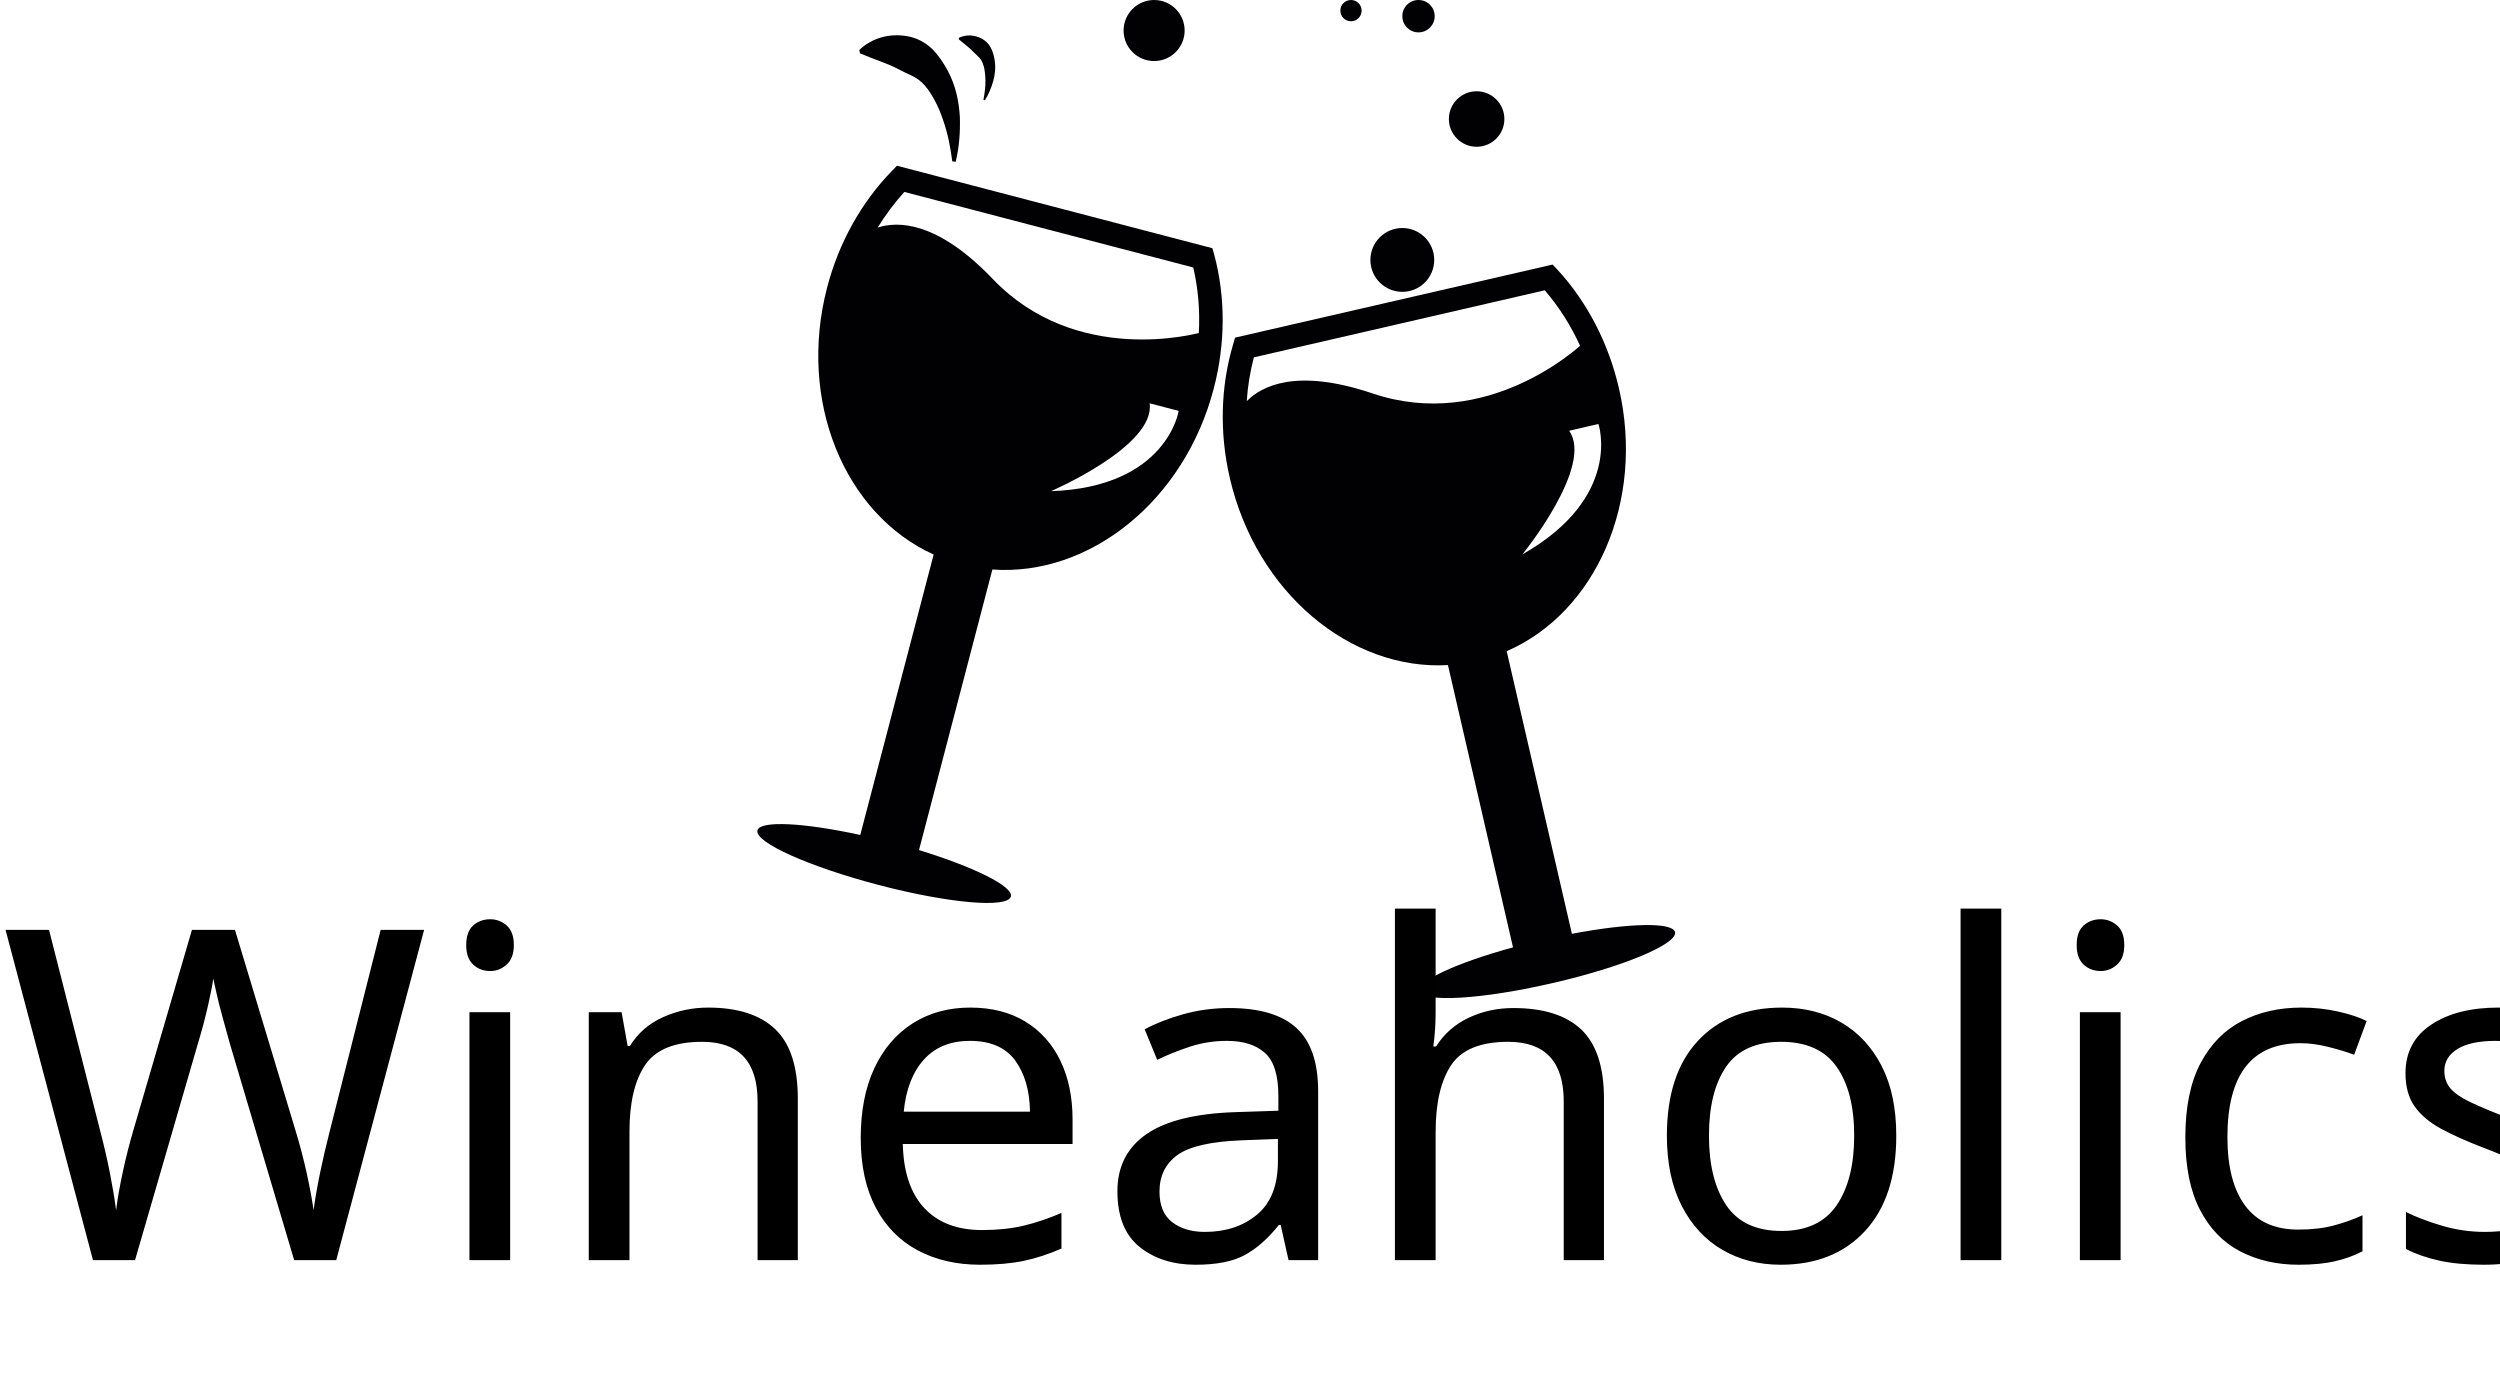
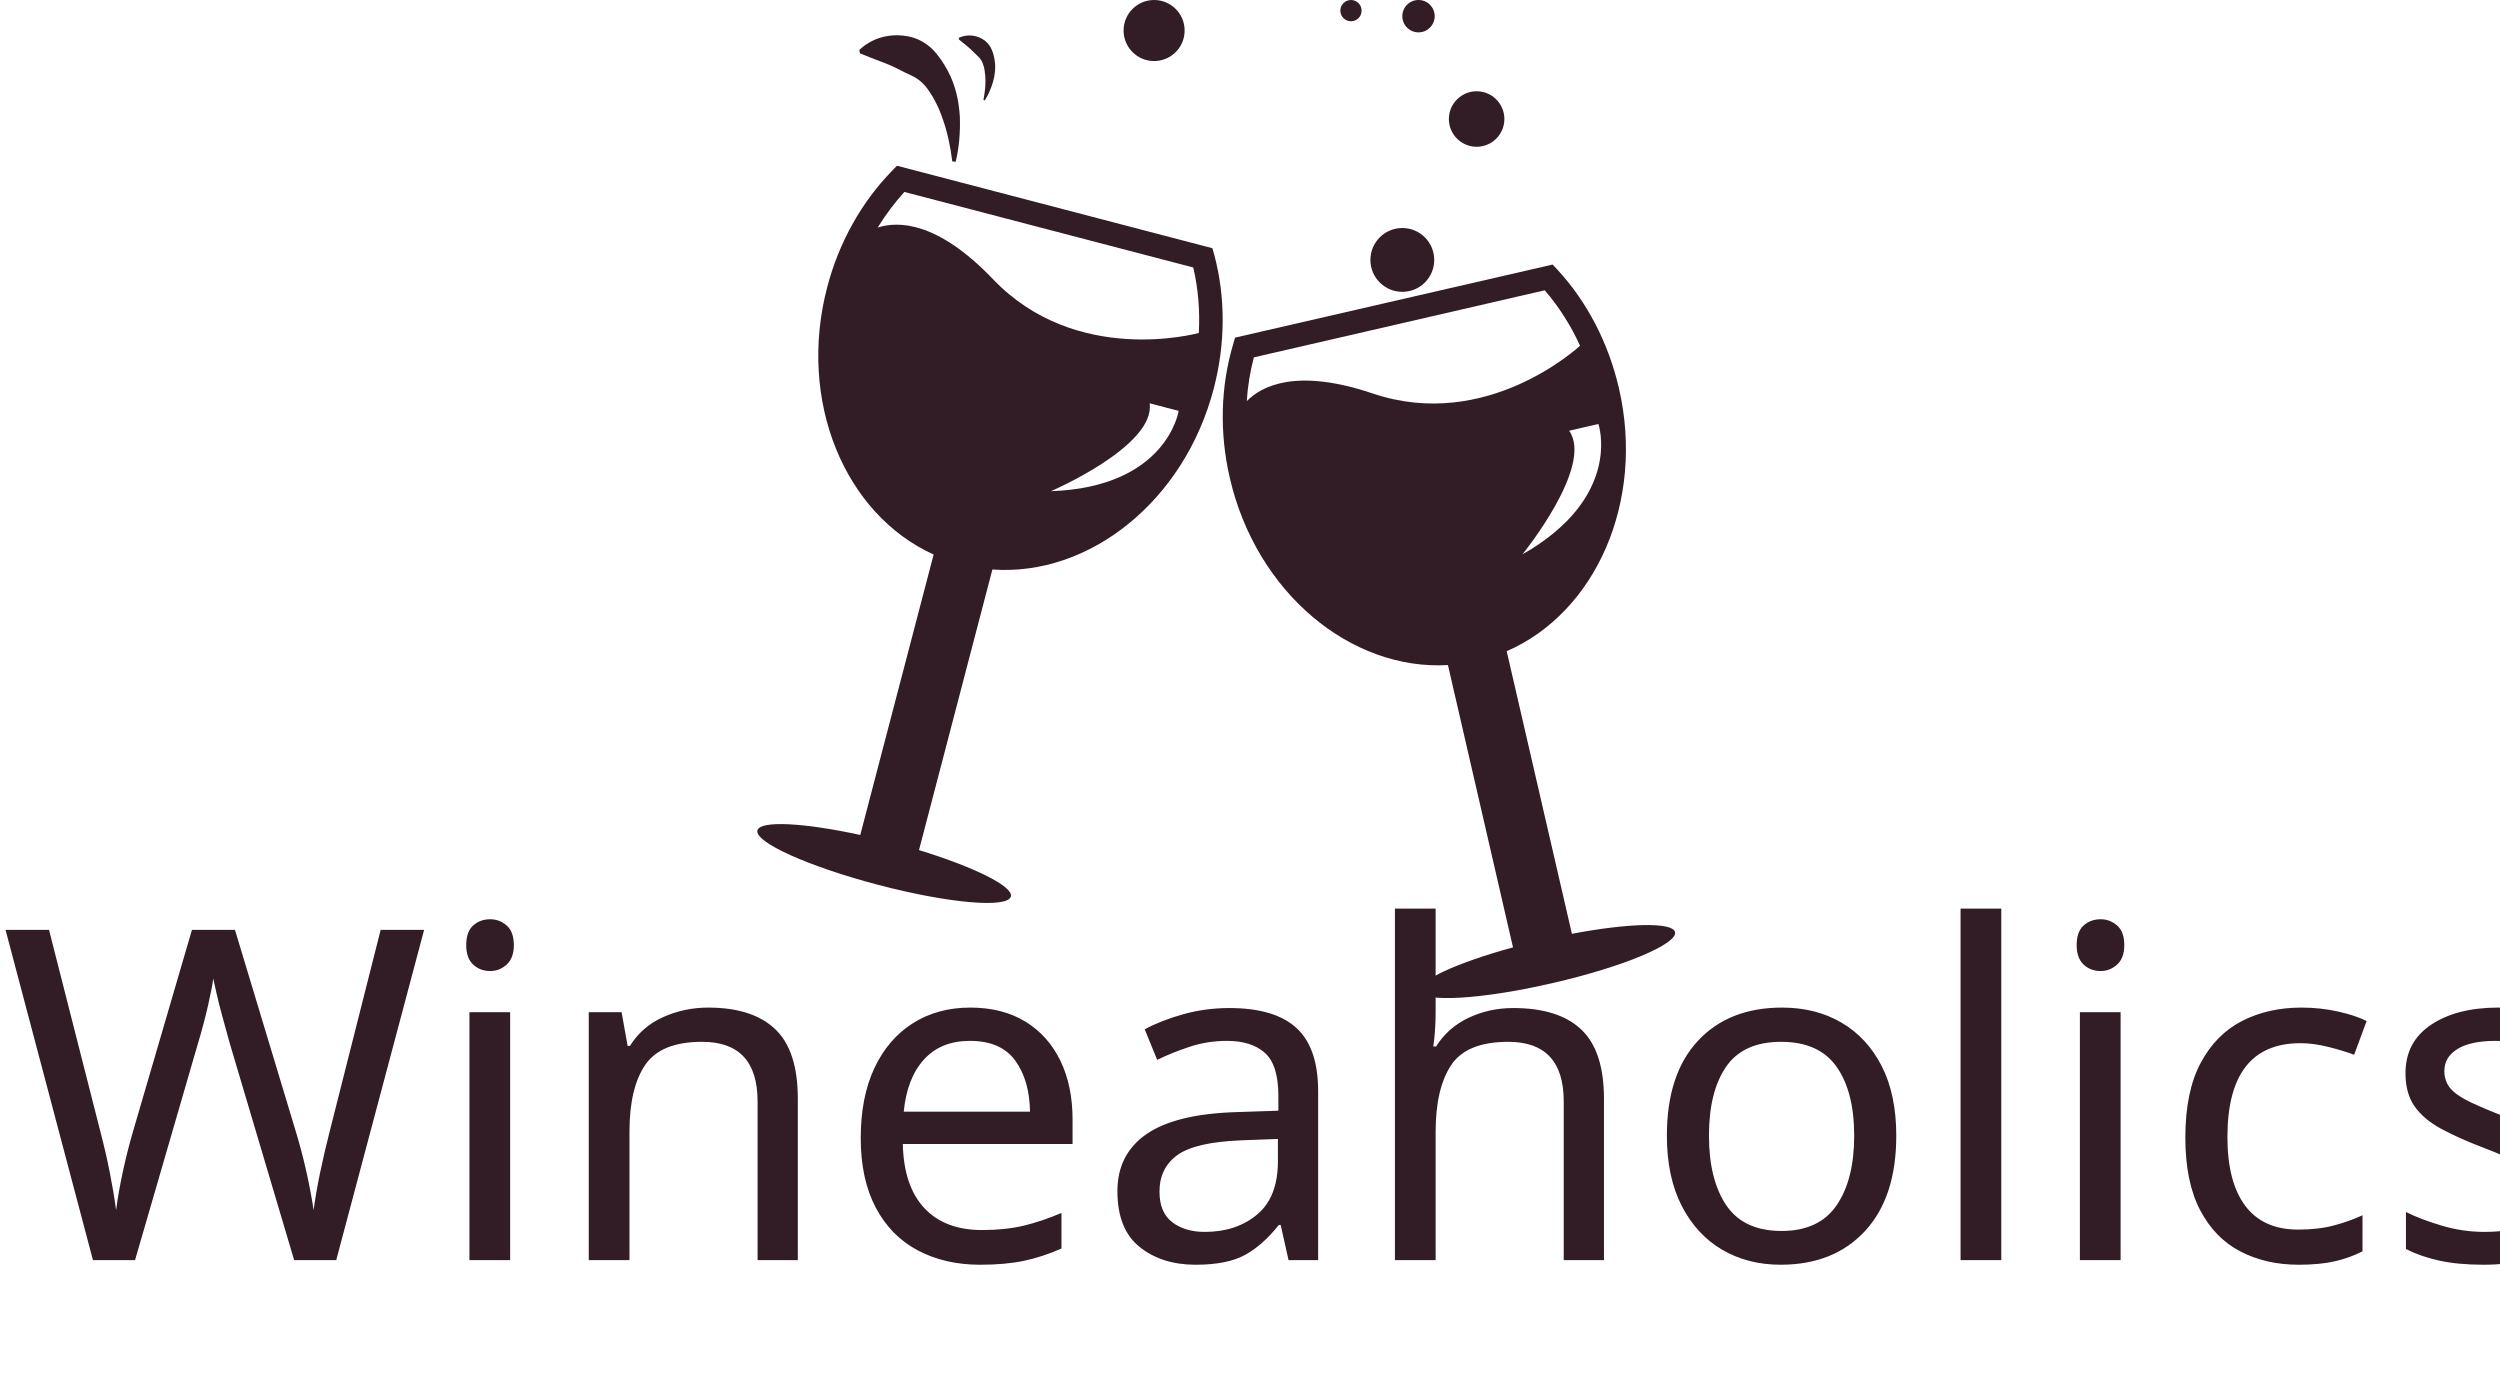
<svg xmlns="http://www.w3.org/2000/svg" version="1.1" id="Capa_1" x="0px" y="0px" viewBox="0 0 1621.6 904.8" style="enable-background:new 0 0 1621.6 904.8;" xml:space="preserve">
  <style type="text/css">
- 	.st0{fill:#010002;}
- 	.st1{font-family:'PalatinoLinotype-Roman';}
+ 	.st0{fill:#321C25;}
+ 	.st1{font-family:'Palatino-Roman';}
	.st2{font-size:300px;}
</style>
  <g>
    <path class="st0" d="M786.4,161l-204.6-53.5l-3.1,3.2c-20,20.5-34.6,46.7-42.2,75.8c-19.2,73.6,11.3,147,69.1,173.2L558,541.6   c-36.6-8-65-9.5-66.7-3c-2,7.7,33.2,23.5,78.5,35.4c45.4,11.9,83.8,15.3,85.9,7.5c1.7-6.5-23.8-19.1-59.6-30.1l47.6-182   c62.7,4.6,124.5-44.2,143.6-117.4c7.6-29.1,7.7-59.1,0.3-86.8L786.4,161z M681.7,318.6c0,0,67.9-29.2,64-57l18.8,4.9   C764.6,266.5,757,316,681.7,318.6z M644,181c-35.9-37.5-61.4-37.7-74.7-33.4c5.1-8.3,10.9-16,17.3-23.1l187.4,49   c3.2,13.7,4.4,28,3.6,42.5C776.2,216.3,698.1,237.7,644,181z" />
-     <path class="st0" d="M1019.6,605.7l-42.3-183.3c57.7-25.1,89.8-97,72.8-170.6c-6.8-29.3-20.6-56-40-77l-3-3.2L801.1,219l-1.2,4.2   c-8.2,27.5-9,57.5-2.2,86.8c17.1,74.2,78.2,125,141.5,121.4l42.2,183.1c-36.2,9.9-62.1,21.7-60.5,28.3c1.7,7.7,40.3,5.5,86-5.1   c45.8-10.5,81.3-25.4,79.6-33.1C1084.9,598,1056.5,598.7,1019.6,605.7z M987.5,359.6c0,0,46.6-57.3,30.3-80.2l19-4.4   C1036.8,275,1053,322.3,987.5,359.6z M890.3,255.2c-49.2-16.6-71.9-4.9-81.6,5c0.6-9.7,2.2-19.2,4.6-28.4l188.7-43.5   c9.2,10.7,16.9,22.8,22.9,36C1023.8,225.1,964.5,280.3,890.3,255.2z" />
+     <path class="st0" d="M1019.6,605.7l-42.3-183.3c57.7-25.1,89.8-97,72.8-170.6c-6.8-29.3-20.6-56-40-77l-3-3.2l-206,47.4l-1.2,4.2   c-8.2,27.5-9,57.5-2.2,86.8c17.1,74.2,78.2,125,141.5,121.4l42.2,183.1c-36.2,9.9-62.1,21.7-60.5,28.3c1.7,7.7,40.3,5.5,86-5.1   c45.8-10.5,81.3-25.4,79.6-33.1C1084.9,598,1056.5,598.7,1019.6,605.7z M987.5,359.6c0,0,46.6-57.3,30.3-80.2l19-4.4   C1036.8,275,1053,322.3,987.5,359.6z M890.3,255.2c-49.2-16.6-71.9-4.9-81.6,5c0.6-9.7,2.2-19.2,4.6-28.4l188.7-43.5   c9.2,10.7,16.9,22.8,22.9,36C1023.8,225.1,964.5,280.3,890.3,255.2z" />
    <circle class="st0" cx="909.6" cy="168.6" r="20.7" />
    <circle class="st0" cx="957.8" cy="77.2" r="18" />
    <circle class="st0" cx="920.1" cy="10.5" r="10.5" />
    <circle class="st0" cx="876.3" cy="6.9" r="6.9" />
    <circle class="st0" cx="748.6" cy="19.8" r="19.8" />
-     <path class="st0" d="M582.2,44.6c3.1,1.6,5.9,3,9,4.4c3.1,1.4,6.2,3.6,8.7,6.5c2.5,2.9,4.7,6.4,6.7,10.2c2,3.7,3.7,7.9,5.1,12.1   c3,8.5,4.8,17.6,6,26.9l2.2,0.2c2.3-9.4,3-19.1,2.7-29.1c-0.6-9.9-2.6-20.2-7.9-30c-2.6-4.8-5.8-9.8-10.1-14.1   c-4.4-4.2-10.1-7.2-16-8.2c-11.8-2.1-23.1,1.2-31.2,8.9l0.4,2.2C568,38.9,576,41.3,582.2,44.6z" />
+     <path class="st0" d="M582.2,44.6c3.1,1.6,5.9,3,9,4.4s6.2,3.6,8.7,6.5s4.7,6.4,6.7,10.2c2,3.7,3.7,7.9,5.1,12.1   c3,8.5,4.8,17.6,6,26.9l2.2,0.2c2.3-9.4,3-19.1,2.7-29.1c-0.6-9.9-2.6-20.2-7.9-30c-2.6-4.8-5.8-9.8-10.1-14.1   c-4.4-4.2-10.1-7.2-16-8.2c-11.8-2.1-23.1,1.2-31.2,8.9l0.4,2.2C568,38.9,576,41.3,582.2,44.6z" />
    <path class="st0" d="M634.4,36.6c1.2,1.1,2.2,2.4,2.9,4.1c0.7,1.7,1.2,3.5,1.4,5.4c0.3,1.9,0.5,4,0.5,6c0.1,4.1-0.5,8.4-1.3,12.6   l0.9,0.4c2.4-3.8,4.1-7.9,5.4-12.3c1.2-4.4,1.8-9.2,0.9-14.2c-0.4-2.5-1.1-5.1-2.4-7.6c-1.3-2.5-3.4-4.6-5.8-5.9   c-4.9-2.6-10.2-2.8-14.9-0.6l-0.1,1c3.9,3.3,7,5.5,9.2,7.9C632.3,34.5,633.3,35.5,634.4,36.6z" />
  </g>
-   <text transform="matrix(1 0 0 1 -6.675720e-06 817.3573)" class="st1 st2">Wineaholics</text>
+   <text transform="matrix(1 0 0 1 0 817.3573)" class="st0 st1 st2">Wineaholics</text>
</svg>
